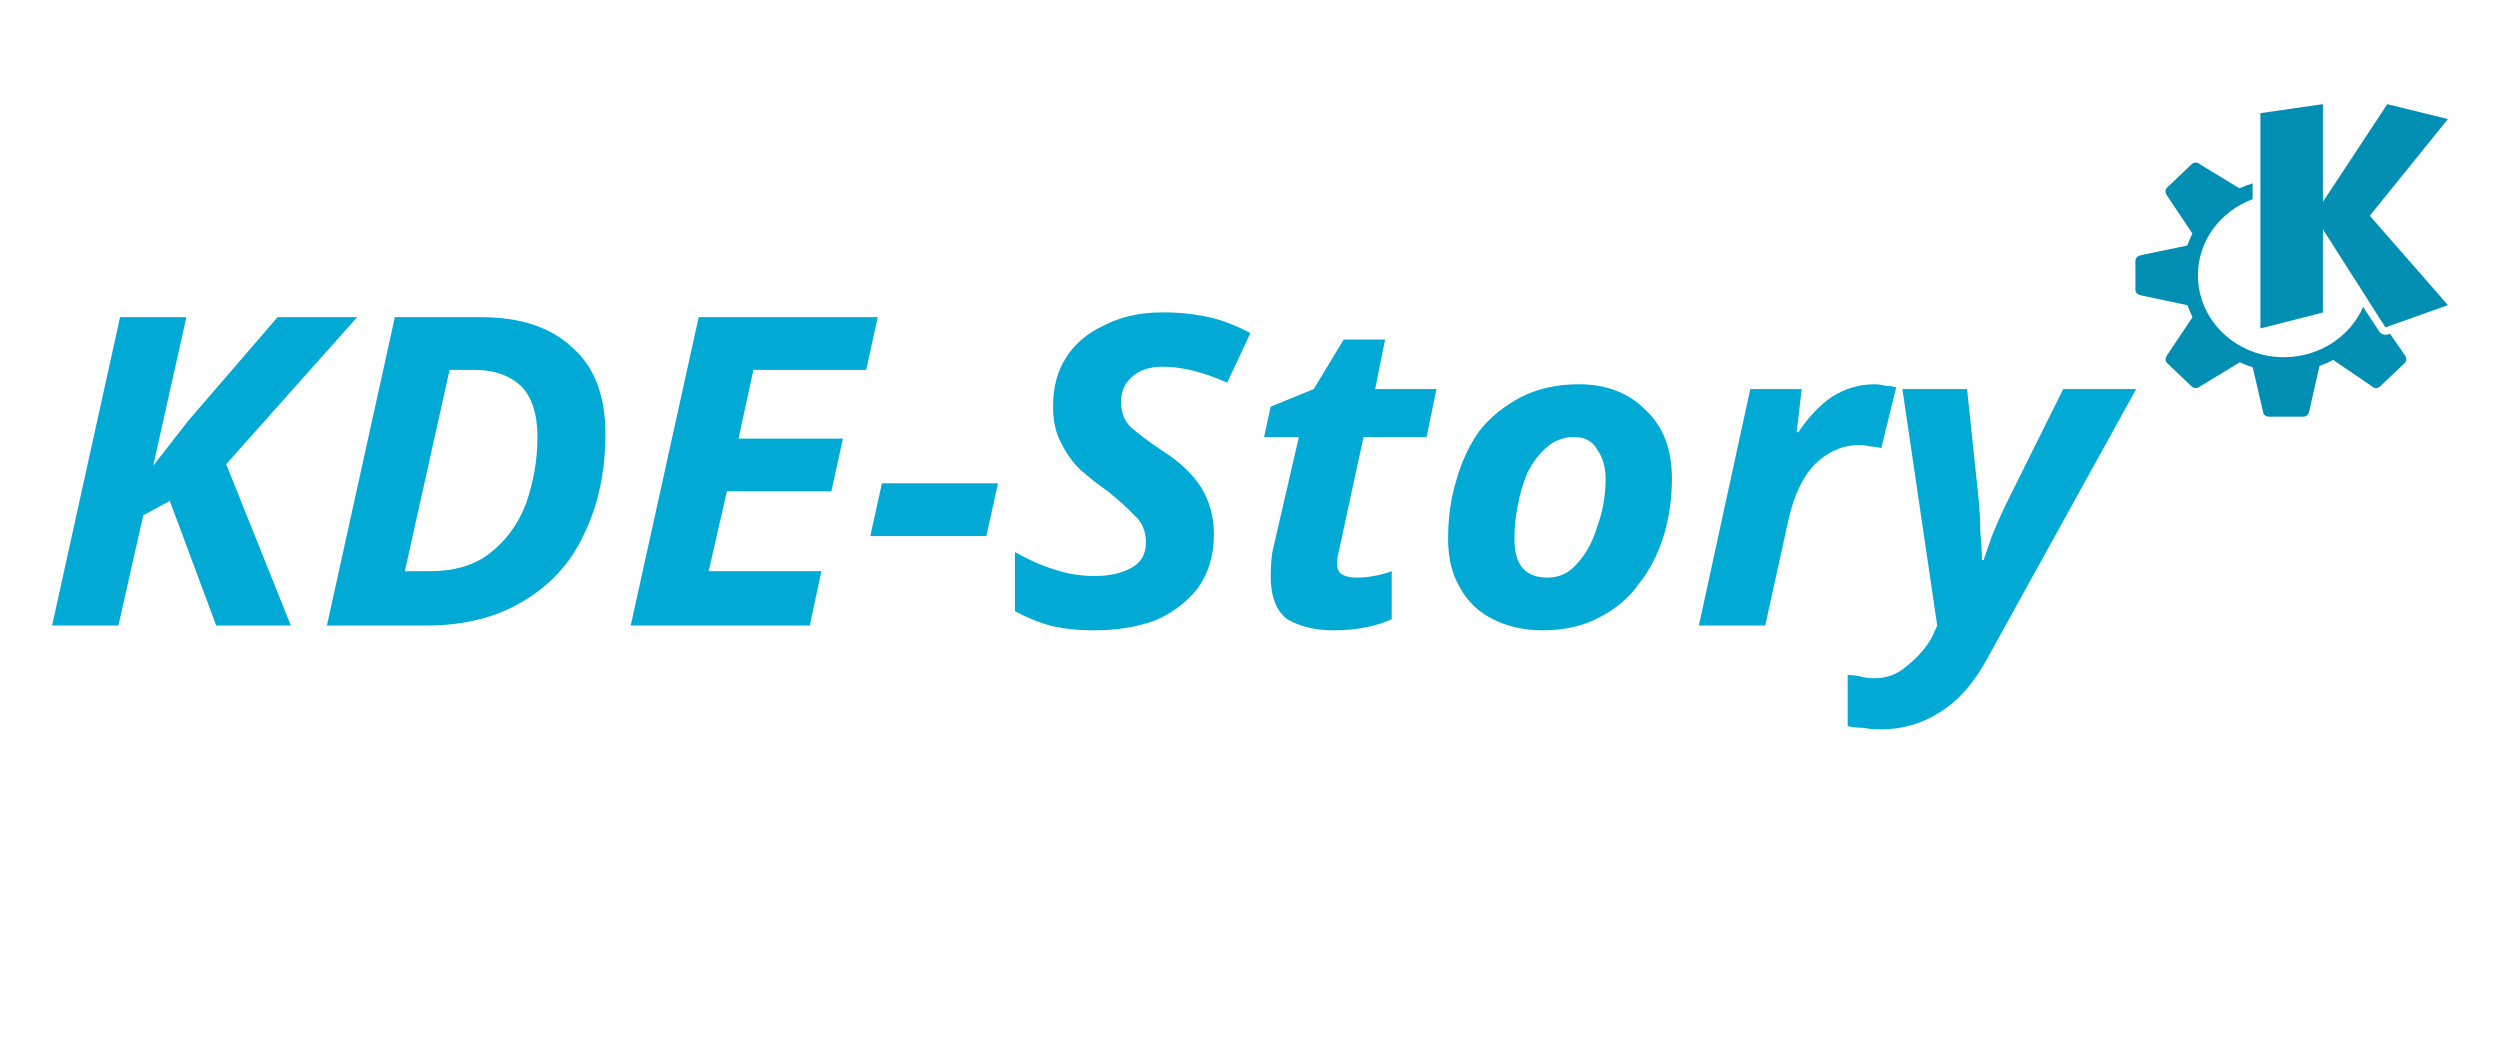
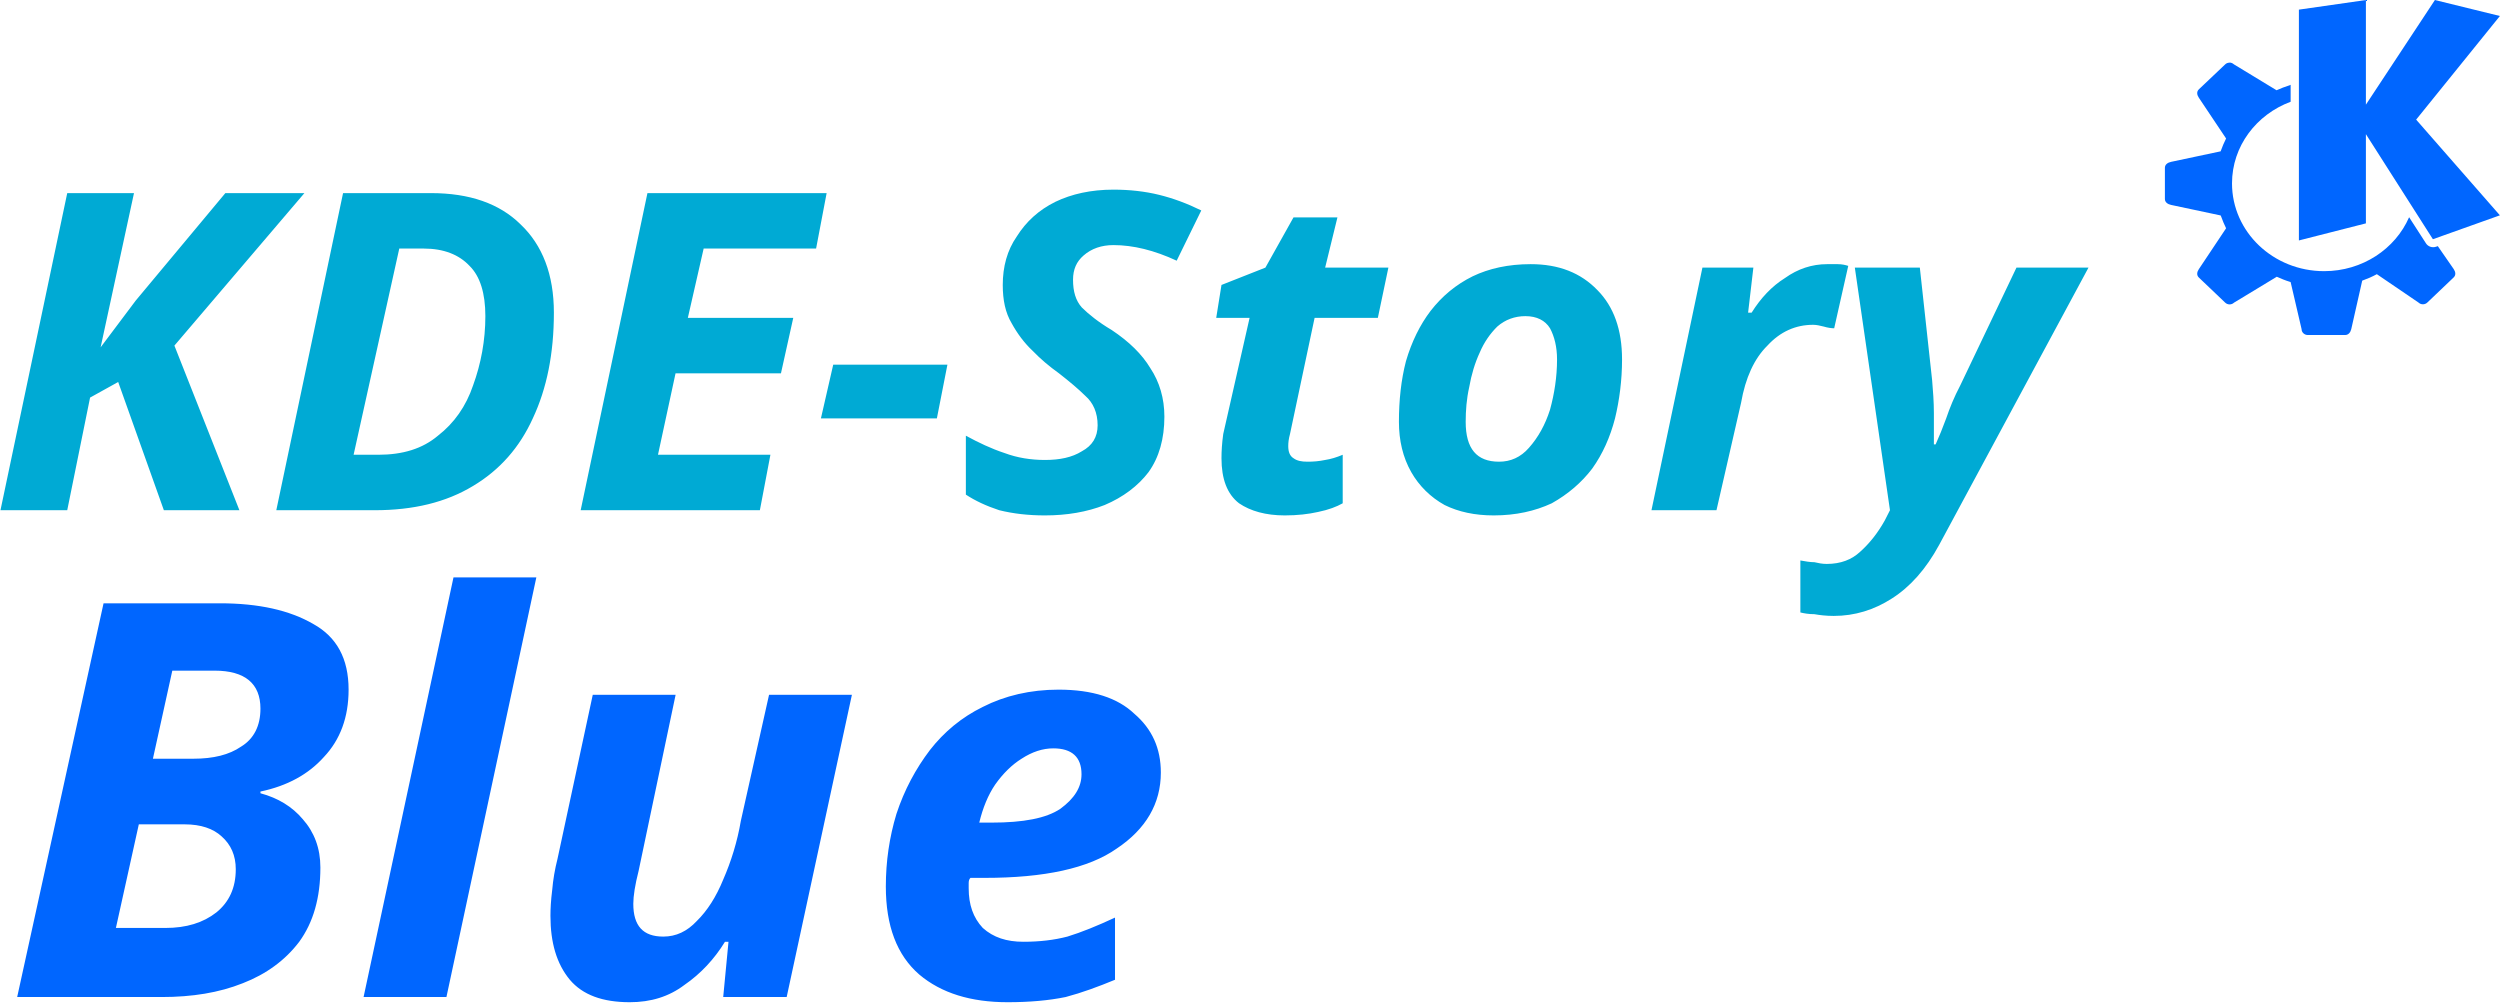
- <svg xmlns="http://www.w3.org/2000/svg" version="1.1" id="KDE" x="0px" y="0px" width="24" height="10" viewBox="0 0 24 10" enable-background="new 0 0 779.617 170.079" xml:space="preserve">
+ <svg xmlns="http://www.w3.org/2000/svg" version="1.1" id="Relax" x="0px" y="0px" width="22.388" height="9.007" viewBox="0 0 22.388 9.007" enable-background="new 0 0 779.617 170.079" xml:space="preserve">
  <style id="current-color-scheme" type="text/css">.ColorScheme-Text { color:#eceff4; }
</style>
  <defs id="defs25" />
-   <g id="text3090" style="font-style:normal;font-variant:normal;font-weight:500;font-stretch:normal;font-size:14px;line-height:125%;font-family:Ubuntu;-inkscape-font-specification:'Ubuntu Medium';letter-spacing:0px;word-spacing:0px;fill:#f07746;fill-opacity:1;stroke:none" transform="translate(-33.09473,-8.470616)" />
-   <g id="g2">
-     <g id="brilliant" transform="translate(0.4999998)">
-       <text xml:space="preserve" style="fill-opacity:1;fill:#00aad4;white-space:pre;font-variant-east-asian:normal;font-variant-numeric:normal;font-variant-caps:normal;font-variant-ligatures:normal;-inkscape-font-specification:'Noto Sans Ultra-Bold Italic';font-family:'Noto Sans';line-height:1.25;font-size:4.227px;font-stretch:normal;font-weight:800;font-variant:normal;font-style:italic;" x="-0.11" y="6.116" id="text13306" transform="scale(1.018663,0.9816791)">
-         <tspan id="tspan13304" x="-0.11" y="6.116" style="font-style:italic;font-variant:normal;font-weight:800;font-stretch:normal;font-size:4.227px;line-height:1.25;font-family:'Noto Sans';-inkscape-font-specification:'Noto Sans Ultra-Bold Italic';font-variant-ligatures:normal;font-variant-caps:normal;font-variant-numeric:normal;font-variant-east-asian:normal;fill:#00aad4;fill-opacity:1;stroke-width:0.76">KDE-Story</tspan>
+   <g id="text3090" style="font-style:normal;font-variant:normal;font-weight:500;font-stretch:normal;font-size:14px;line-height:125%;font-family:Ubuntu;-inkscape-font-specification:'Ubuntu Medium';letter-spacing:0px;word-spacing:0px;fill:#f07746;fill-opacity:1;stroke:none" transform="translate(-32.96463,-8.863333)" />
+   <g id="g2" transform="translate(0.1301021,-0.3927169)">
+     <g id="brilliant">
+       <text xml:space="preserve" style="font-style:italic;font-variant:normal;font-weight:600;font-stretch:condensed;font-size:5px;line-height:1.25;font-family:'Fira Sans Condensed';-inkscape-font-specification:'Fira Sans Condensed,  Semi-Bold Italic Condensed';fill:#0066ff;fill-opacity:1;stroke-width:0.191" x="-0.1" y="9.417" id="text46923" transform="scale(1.010367,0.989739)">
+         <tspan id="tspan46921" style="font-style:italic;font-variant:normal;font-weight:600;font-stretch:condensed;font-size:5px;font-family:'Fira Sans Condensed';-inkscape-font-specification:'Fira Sans Condensed,  Semi-Bold Italic Condensed';fill:#0066ff;fill-opacity:1;stroke-width:0.191" x="-0.1" y="9.417">Blue</tspan>
      </text>
-       <path style="color:#d3dae3;fill:#008fb2;fill-opacity:1;stroke-width:0.146" d="M 21.8,1 21.2,1.086 V 3.153 L 21.8,3 V 2.201 L 22.4,3.143 23,2.929 22.25,2.071 23,1.143 22.418,1 21.8,1.937 Z m -1.222,0.561 c -0.014,0 -0.028,0.005 -0.039,0.016 l -0.236,0.225 c -0.022,0.021 -0.017,0.05 0,0.075 l 0.244,0.365 c -0.018,0.036 -0.034,0.073 -0.047,0.11 -5.84e-4,0.002 -0.002,0.003 -0.002,0.005 L 20.056,2.449 C 20.026,2.456 20,2.473 20,2.503 v 0.14 0.14 c 0,0.029 0.026,0.047 0.056,0.053 l 0.443,0.094 c 9.56e-4,0.003 0.003,0.005 0.004,0.008 0.013,0.037 0.028,0.072 0.045,0.107 l -0.244,0.365 c -0.017,0.025 -0.022,0.054 0,0.075 l 0.236,0.225 c 0.022,0.021 0.057,0.021 0.079,0 l 0.383,-0.232 c 0.038,0.017 0.076,0.033 0.116,0.045 0.003,8.841e-4 0.005,0.002 0.008,0.003 l 0.098,0.421 c 7e-6,0.029 0.025,0.053 0.056,0.053 h 0.333 c 0.031,0 0.049,-0.024 0.056,-0.053 l 0.098,-0.434 c 0.045,-0.016 0.089,-0.035 0.131,-0.058 l 0.373,0.254 c 0.022,0.021 0.057,0.021 0.079,0 l 0.236,-0.225 c 0.022,-0.021 0.017,-0.05 0,-0.075 l -0.142,-0.205 -0.015,0.005 c -0.034,0.012 -0.072,-4.011e-4 -0.091,-0.03 L 22.186,2.946 c -0.124,0.284 -0.418,0.483 -0.761,0.483 -0.456,0 -0.825,-0.352 -0.825,-0.786 0,-0.333 0.218,-0.617 0.525,-0.731 V 1.755 l -0.001,0.005 c -0.003,0.001 -0.006,0.003 -0.01,0.004 -0.039,0.012 -0.077,0.027 -0.115,0.044 L 20.617,1.576 c -0.011,-0.01 -0.025,-0.016 -0.039,-0.016 z" class="ColorScheme-Text" id="path10-7" />
+       <text xml:space="preserve" style="font-style:italic;font-variant:normal;font-weight:bold;font-stretch:normal;font-size:4px;line-height:1.25;font-family:'Noto Sans';-inkscape-font-specification:'Noto Sans, Bold Italic';font-variant-ligatures:normal;font-variant-caps:normal;font-variant-numeric:normal;font-variant-east-asian:normal;white-space:pre;fill:#00aad4;fill-opacity:1;stroke:none;stroke-width:0.719" x="-0.233" y="4.995" id="text13306" transform="scale(1.006909,0.9931388)">
+         <tspan id="tspan13304" x="-0.233" y="4.995" style="font-style:italic;font-variant:normal;font-weight:bold;font-stretch:normal;font-size:4px;line-height:1.25;font-family:'Noto Sans';-inkscape-font-specification:'Noto Sans, Bold Italic';font-variant-ligatures:normal;font-variant-caps:normal;font-variant-numeric:normal;font-variant-east-asian:normal;fill:#00aad4;fill-opacity:1;stroke-width:0.719">KDE-Story</tspan>
+       </text>
+       <path style="color:#d3dae3;fill:#0066ff;fill-opacity:1;stroke-width:0.146" d="m 21.057,0.393 -0.6,0.086 V 2.546 L 21.057,2.393 V 1.594 l 0.6,0.941 0.6,-0.214 -0.75,-0.857 0.75,-0.928 -0.582,-0.143 -0.618,0.937 z m -1.222,0.561 c -0.014,0 -0.028,0.005 -0.039,0.016 L 19.561,1.193 c -0.022,0.021 -0.017,0.05 0,0.075 l 0.244,0.365 c -0.018,0.036 -0.034,0.073 -0.047,0.11 -5.84e-4,0.002 -0.002,0.003 -0.002,0.005 l -0.443,0.094 c -0.03,0.006 -0.056,0.024 -0.056,0.053 v 0.14 0.14 c 0,0.029 0.026,0.047 0.056,0.053 l 0.443,0.094 c 9.56e-4,0.003 0.003,0.005 0.004,0.008 0.013,0.037 0.028,0.072 0.045,0.107 L 19.561,2.803 c -0.017,0.025 -0.022,0.054 0,0.075 l 0.236,0.225 c 0.022,0.021 0.057,0.021 0.079,0 l 0.383,-0.232 c 0.038,0.017 0.076,0.033 0.116,0.045 0.003,8.841e-4 0.005,0.002 0.008,0.003 l 0.098,0.421 c 7e-6,0.029 0.025,0.053 0.056,0.053 h 0.333 c 0.031,0 0.049,-0.024 0.056,-0.053 l 0.098,-0.434 c 0.045,-0.016 0.089,-0.035 0.131,-0.058 l 0.373,0.254 c 0.022,0.021 0.057,0.021 0.079,0 l 0.236,-0.225 c 0.022,-0.021 0.017,-0.05 0,-0.075 l -0.142,-0.205 -0.015,0.005 c -0.034,0.012 -0.072,-4.011e-4 -0.091,-0.03 L 21.444,2.338 c -0.124,0.284 -0.418,0.483 -0.761,0.483 -0.456,0 -0.825,-0.352 -0.825,-0.786 0,-0.333 0.218,-0.617 0.525,-0.731 V 1.148 l -0.001,0.005 c -0.003,0.001 -0.006,0.003 -0.01,0.004 -0.039,0.012 -0.077,0.027 -0.115,0.044 L 19.875,0.969 c -0.011,-0.01 -0.025,-0.016 -0.039,-0.016 z" class="ColorScheme-Text" id="path10-7" />
    </g>
  </g>
</svg>
